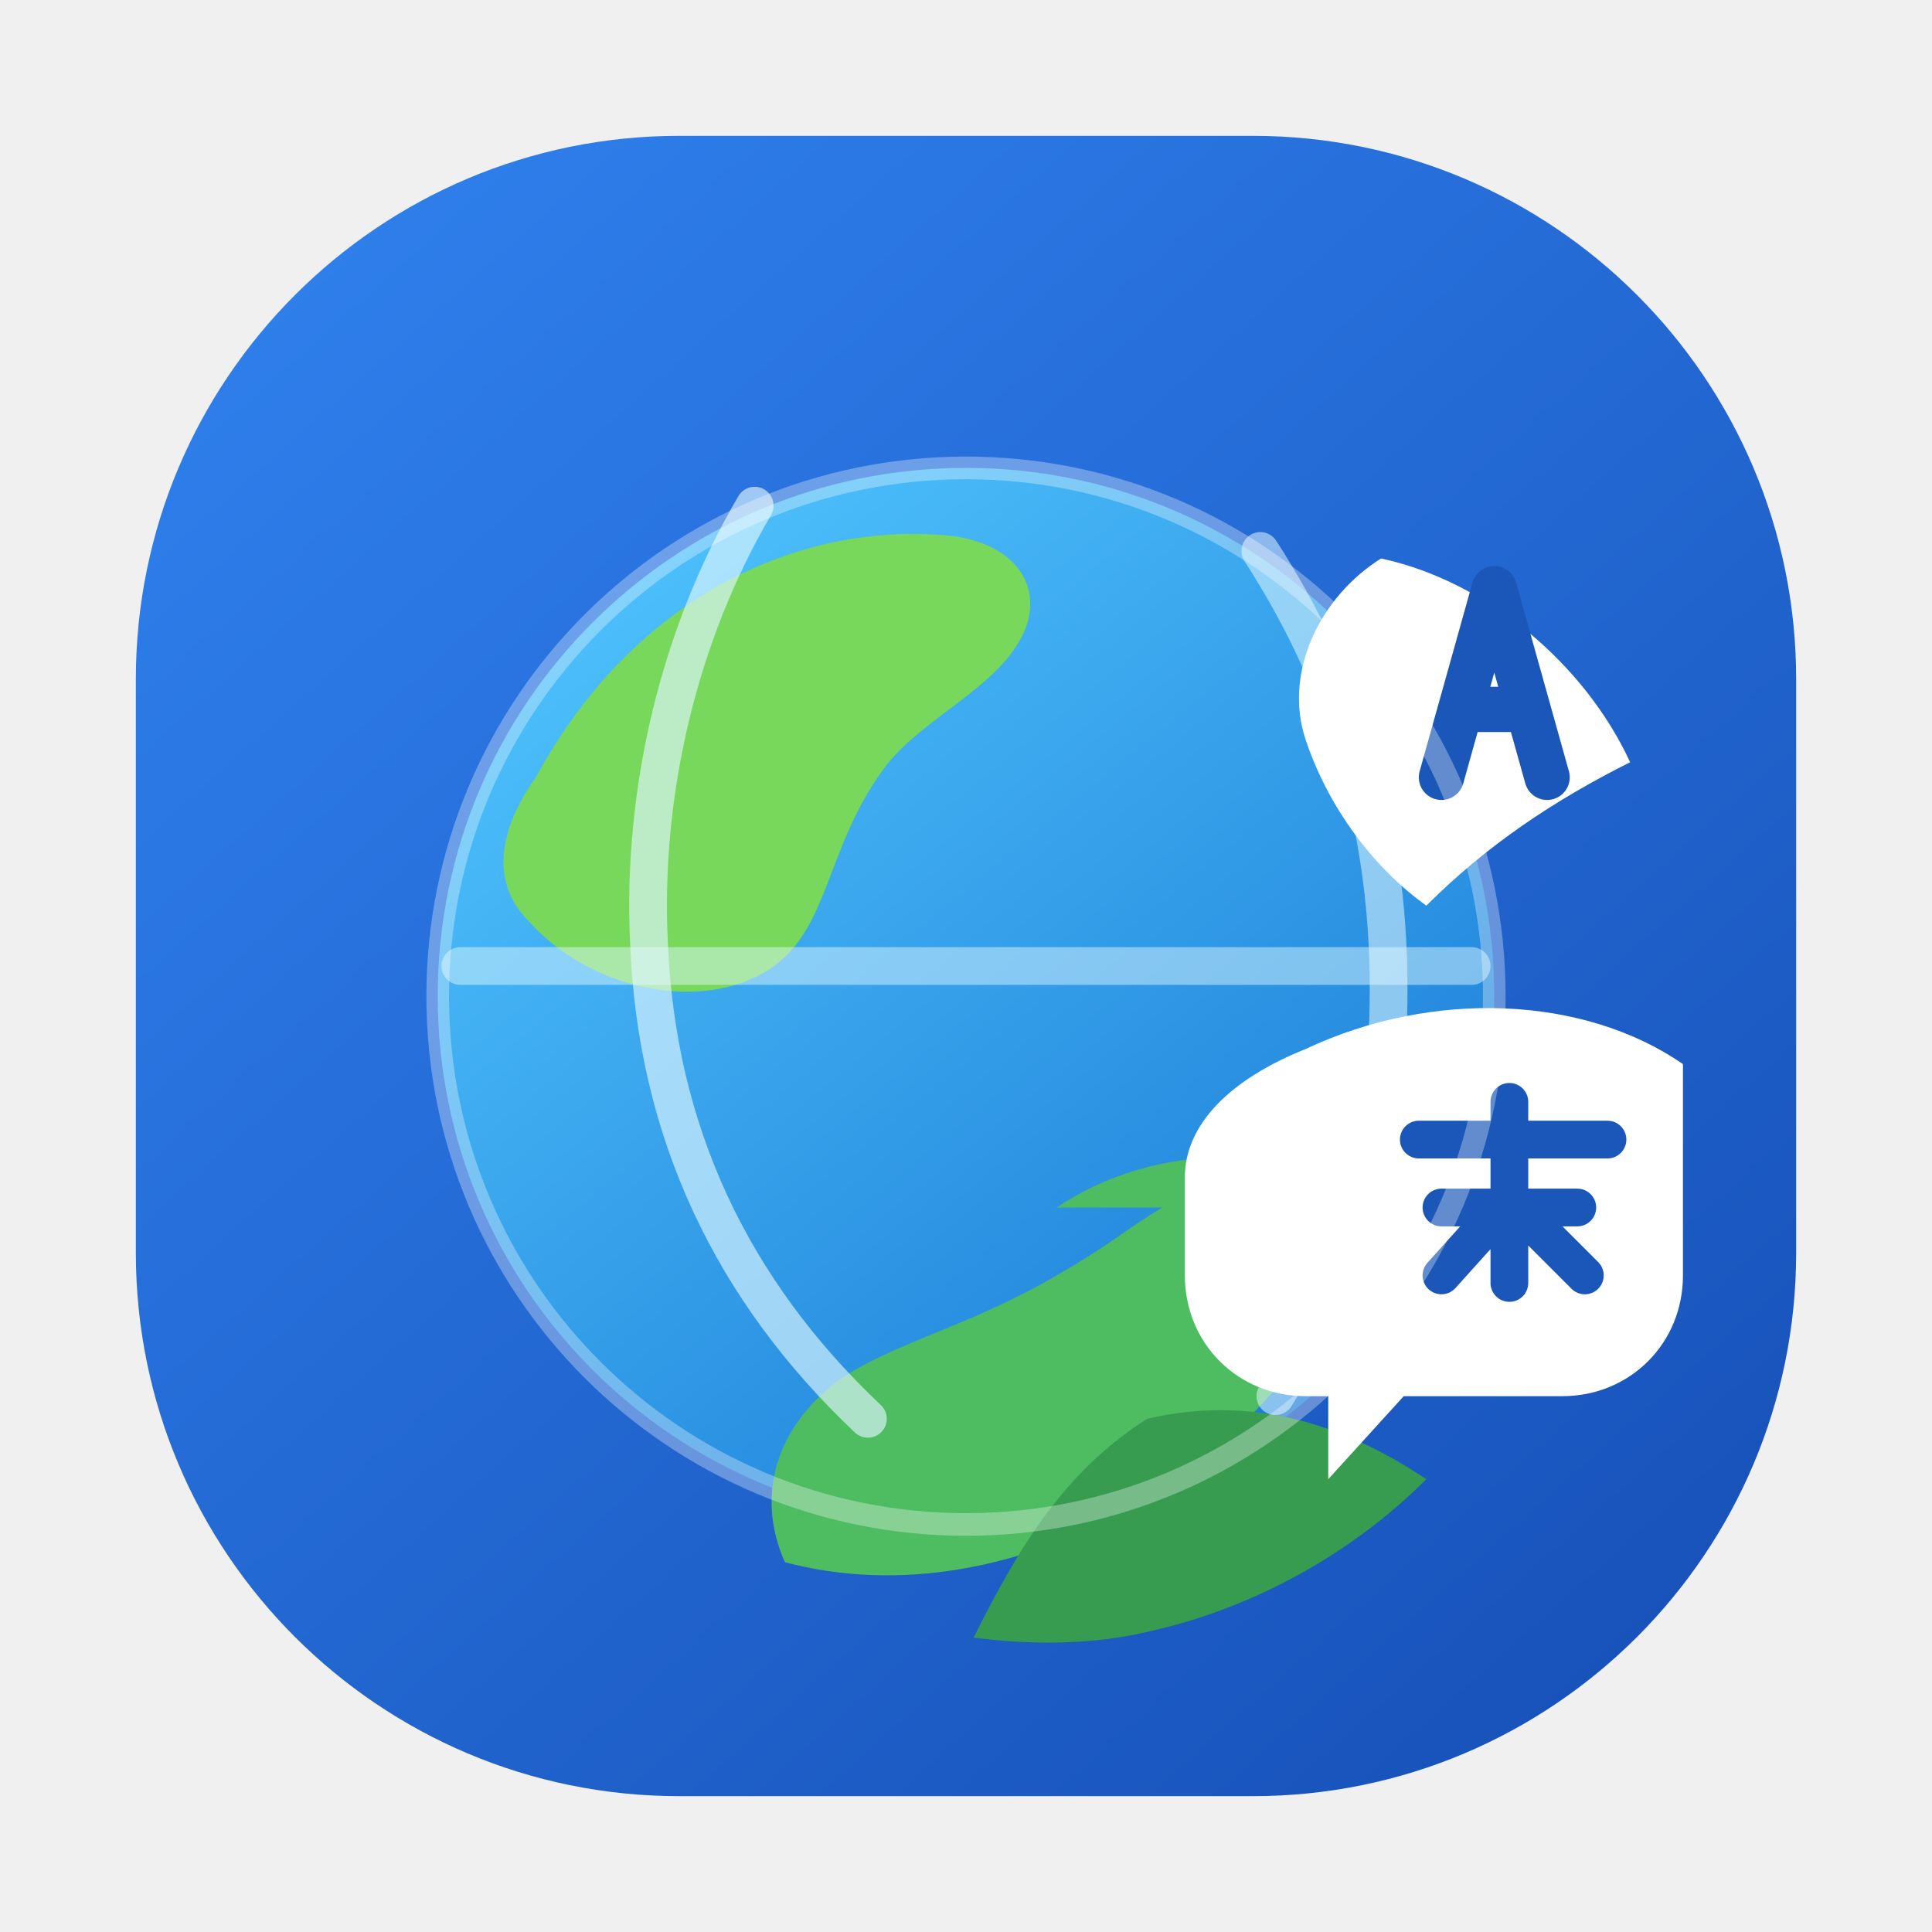
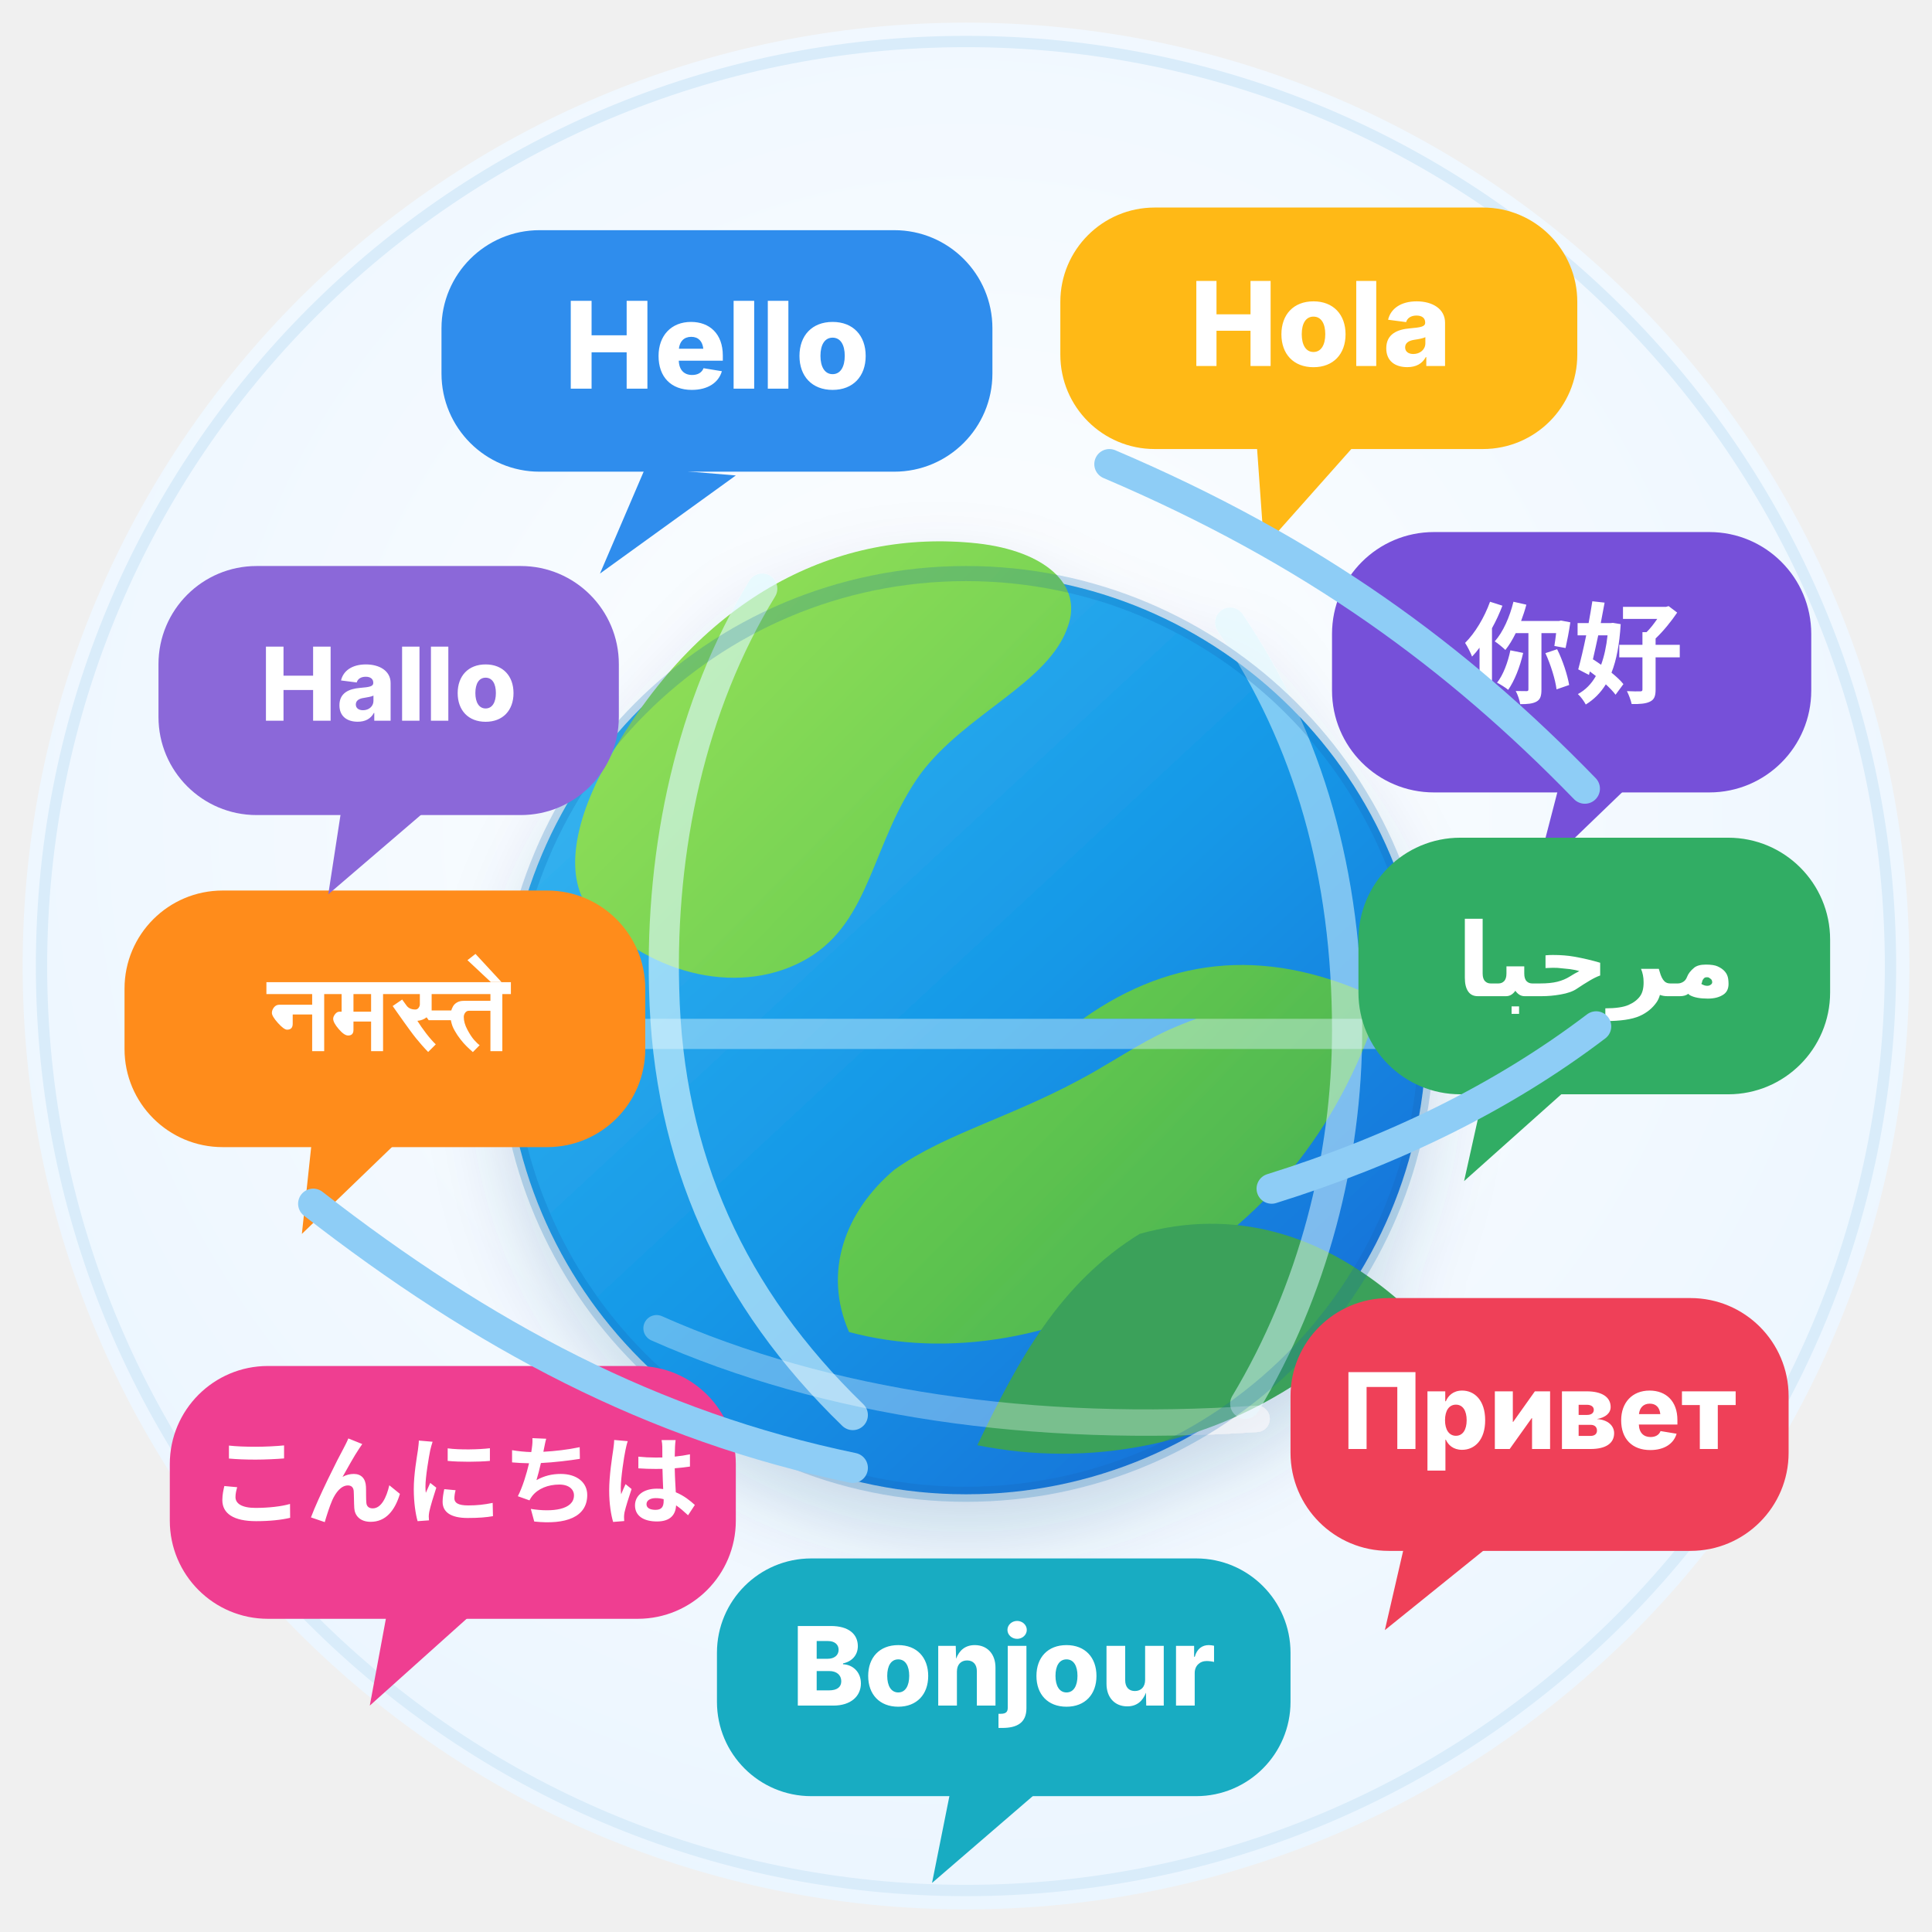
- <svg xmlns="http://www.w3.org/2000/svg" viewBox="0 0 256 256" fill="none">
+ <svg xmlns="http://www.w3.org/2000/svg" viewBox="0 0 512 512">
  <defs>
-     <linearGradient id="bg" x1="38" y1="24" x2="224" y2="232" gradientUnits="userSpaceOnUse">
-       <stop stop-color="#2F80ED" />
-       <stop offset="1" stop-color="#1750B8" />
+     <radialGradient id="paper" cx="50%" cy="42%" r="62%">
+       <stop offset="0" stop-color="#ffffff" />
+       <stop offset="1" stop-color="#eaf5ff" />
+     </radialGradient>
+     <linearGradient id="ocean" x1="95" y1="80" x2="410" y2="420" gradientUnits="userSpaceOnUse">
+       <stop stop-color="#53cdf7" />
+       <stop offset="0.55" stop-color="#1598e7" />
+       <stop offset="1" stop-color="#1559d0" />
    </linearGradient>
-     <linearGradient id="globe" x1="72" y1="62" x2="190" y2="206" gradientUnits="userSpaceOnUse">
-       <stop stop-color="#52C7FF" />
-       <stop offset="1" stop-color="#1573D2" />
+     <linearGradient id="green" x1="90" y1="95" x2="410" y2="410" gradientUnits="userSpaceOnUse">
+       <stop stop-color="#b2ee60" />
+       <stop offset="0.55" stop-color="#66cb4f" />
+       <stop offset="1" stop-color="#2f9b55" />
    </linearGradient>
+     <filter id="shadow" x="-30%" y="-30%" width="160%" height="160%">
+       <feDropShadow dx="0" dy="10" stdDeviation="10" flood-color="#0f4c81" flood-opacity=".18" />
+     </filter>
  </defs>
-   <rect x="18" y="18" width="220" height="220" rx="72" fill="url(#bg)" />
-   <circle cx="128" cy="132" r="70" fill="url(#globe)" />
-   <path d="M71 103c13-24 35-34 55-32 8 1 12 6 10 12-3 8-14 12-19 19-8 11-7 22-16 27-9 5-23 2-31-7-5-5-4-12 1-19Z" fill="#78D85C" />
-   <path d="M140 160c12-8 28-9 44-2-6 18-18 32-33 41-15 9-32 12-47 8-4-9-1-18 7-24 7-5 17-7 29-14 7-4 9-6 14-9Z" fill="#4EBC61" />
-   <path d="M152 188c13-3 25 0 37 8-10 10-23 17-36 20-8 2-16 2-24 1 6-12 12-22 23-29Z" fill="#379B50" />
-   <path d="M100 67c-10 17-15 38-14 58 1 25 11 46 29 63" stroke="#DFF7FF" stroke-opacity=".65" stroke-width="5" stroke-linecap="round" />
-   <path d="M167 73c11 17 17 36 17 58 0 20-5 38-15 54" stroke="#DFF7FF" stroke-opacity=".55" stroke-width="5" stroke-linecap="round" />
-   <path d="M61 128h134" stroke="#DFF7FF" stroke-opacity=".48" stroke-width="5" stroke-linecap="round" />
-   <path d="M183 74c14 3 27 14 33 27-10 5-19 11-27 19-7-5-13-13-16-22-3-9 2-19 10-24Z" fill="#fff" />
-   <path d="M173 139c17-8 37-7 50 2v28c0 9-7 16-16 16h-21l-10 11v-11h-3c-9 0-16-7-16-16v-13c0-7 6-13 16-17Z" fill="#fff" />
-   <path d="M191 103l7-25 7 25M194 94h8" stroke="#1B57B9" stroke-width="6" stroke-linecap="round" stroke-linejoin="round" />
-   <path d="M188 151h25M200 146v24M191 169l9-10 10 10M191 160h18" stroke="#1B57B9" stroke-width="5" stroke-linecap="round" stroke-linejoin="round" />
-   <circle cx="128" cy="132" r="70" stroke="#fff" stroke-opacity=".32" stroke-width="3" />
+   <circle cx="256" cy="256" r="250" fill="url(#paper)" />
+   <circle cx="256" cy="256" r="245" fill="none" stroke="#d9ecfa" stroke-width="3" />
+   <g filter="url(#shadow)">
+     <circle cx="256" cy="274" r="122" fill="url(#ocean)" />
+     <path d="M162 200c24-42 60-60 97-56 18 2 28 11 24 22-5 15-27 23-39 39-13 18-13 39-30 49-17 10-41 5-57-12-8-9-5-25 5-42Z" fill="url(#green)" />
+     <path d="M287 270c24-17 50-19 79-5-10 32-29 57-57 73-27 17-58 22-84 15-7-16-1-32 12-43 14-10 32-14 53-26 12-7 16-10 27-14Z" fill="url(#green)" />
+     <path d="M302 327c25-7 48 0 68 17-18 20-41 34-66 39-15 3-30 3-45 0 11-23 22-43 43-56Z" fill="#3aa15a" />
+     <path d="M202 156c-19 31-27 69-26 106 1 45 18 82 50 113" fill="none" stroke="#dff8ff" stroke-width="8" stroke-linecap="round" opacity=".62" />
+     <path d="M326 165c21 31 31 67 31 108 0 34-9 69-27 99" fill="none" stroke="#dff8ff" stroke-width="8" stroke-linecap="round" opacity=".52" />
+     <path d="M134 274h244" fill="none" stroke="#dff8ff" stroke-width="8" stroke-linecap="round" opacity=".42" />
+     <path d="M174 352c45 20 100 28 159 24" fill="none" stroke="#ffffff" stroke-width="7" stroke-linecap="round" opacity=".32" />
+     <circle cx="256" cy="274" r="122" fill="none" stroke="#0e63b4" stroke-opacity=".22" stroke-width="4" />
+   </g>
+   <g font-family="system-ui, -apple-system, 'Segoe UI', sans-serif" font-weight="800" text-anchor="middle">
+     <g>
+       <rect x="117" y="61" width="146" height="64" rx="26" fill="#2f8ded" />
+       <path d="M171 124l-12 28 36-26Z" fill="#2f8ded" />
+       <text x="190" y="103" font-size="32" fill="#fff">Hello</text>
+     </g>
+     <g>
+       <rect x="281" y="55" width="137" height="64" rx="25" fill="#ffb916" />
+       <path d="M333 117l2 28 24-27Z" fill="#ffb916" />
+       <text x="350" y="97" font-size="31" fill="#fff">Hola</text>
+     </g>
+     <g>
+       <rect x="353" y="141" width="127" height="69" rx="27" fill="#7650d9" />
+       <path d="M414 205l-7 27 27-26Z" fill="#7650d9" />
+       <text x="417" y="184" font-size="29" fill="#fff">你好</text>
+     </g>
+     <g>
+       <rect x="360" y="222" width="125" height="68" rx="27" fill="#31ad64" />
+       <path d="M394 286l-6 27 28-25Z" fill="#31ad64" />
+       <text x="423" y="264" font-size="27" fill="#fff">مرحبا</text>
+     </g>
+     <g>
+       <rect x="342" y="344" width="132" height="67" rx="26" fill="#ef4058" />
+       <path d="M373 406l-6 26 31-25Z" fill="#ef4058" />
+       <text x="408" y="384" font-size="28" fill="#fff">Привет</text>
+     </g>
+     <g>
+       <rect x="190" y="413" width="152" height="63" rx="25" fill="#18acc2" />
+       <path d="M252 474l-5 25 29-25Z" fill="#18acc2" />
+       <text x="266" y="452" font-size="29" fill="#fff">Bonjour</text>
+     </g>
+     <g>
+       <rect x="45" y="362" width="150" height="67" rx="26" fill="#ef3e91" />
+       <path d="M103 425l-5 27 29-26Z" fill="#ef3e91" />
+       <text x="120" y="402" font-size="26" fill="#fff">こんにちは</text>
+     </g>
+     <g>
+       <rect x="33" y="236" width="138" height="68" rx="26" fill="#ff8c1b" />
+       <path d="M83 299l-3 28 28-27Z" fill="#ff8c1b" />
+       <text x="103" y="278" font-size="28" fill="#fff">नमस्ते</text>
+     </g>
+     <g>
+       <rect x="42" y="150" width="122" height="66" rx="26" fill="#8b68d9" />
+       <path d="M91 211l-4 26 28-24Z" fill="#8b68d9" />
+       <text x="103" y="191" font-size="27" fill="#fff">Hallo</text>
+     </g>
+   </g>
+   <path d="M83 319C128 354 173 378 226 389" fill="none" stroke="#8ecdf6" stroke-width="8" stroke-linecap="round" />
+   <path d="M294 123c54 23 92 51 126 86" fill="none" stroke="#8ecdf6" stroke-width="8" stroke-linecap="round" />
+   <path d="M337 315c32-10 61-24 86-43" fill="none" stroke="#8ecdf6" stroke-width="8" stroke-linecap="round" />
</svg>
